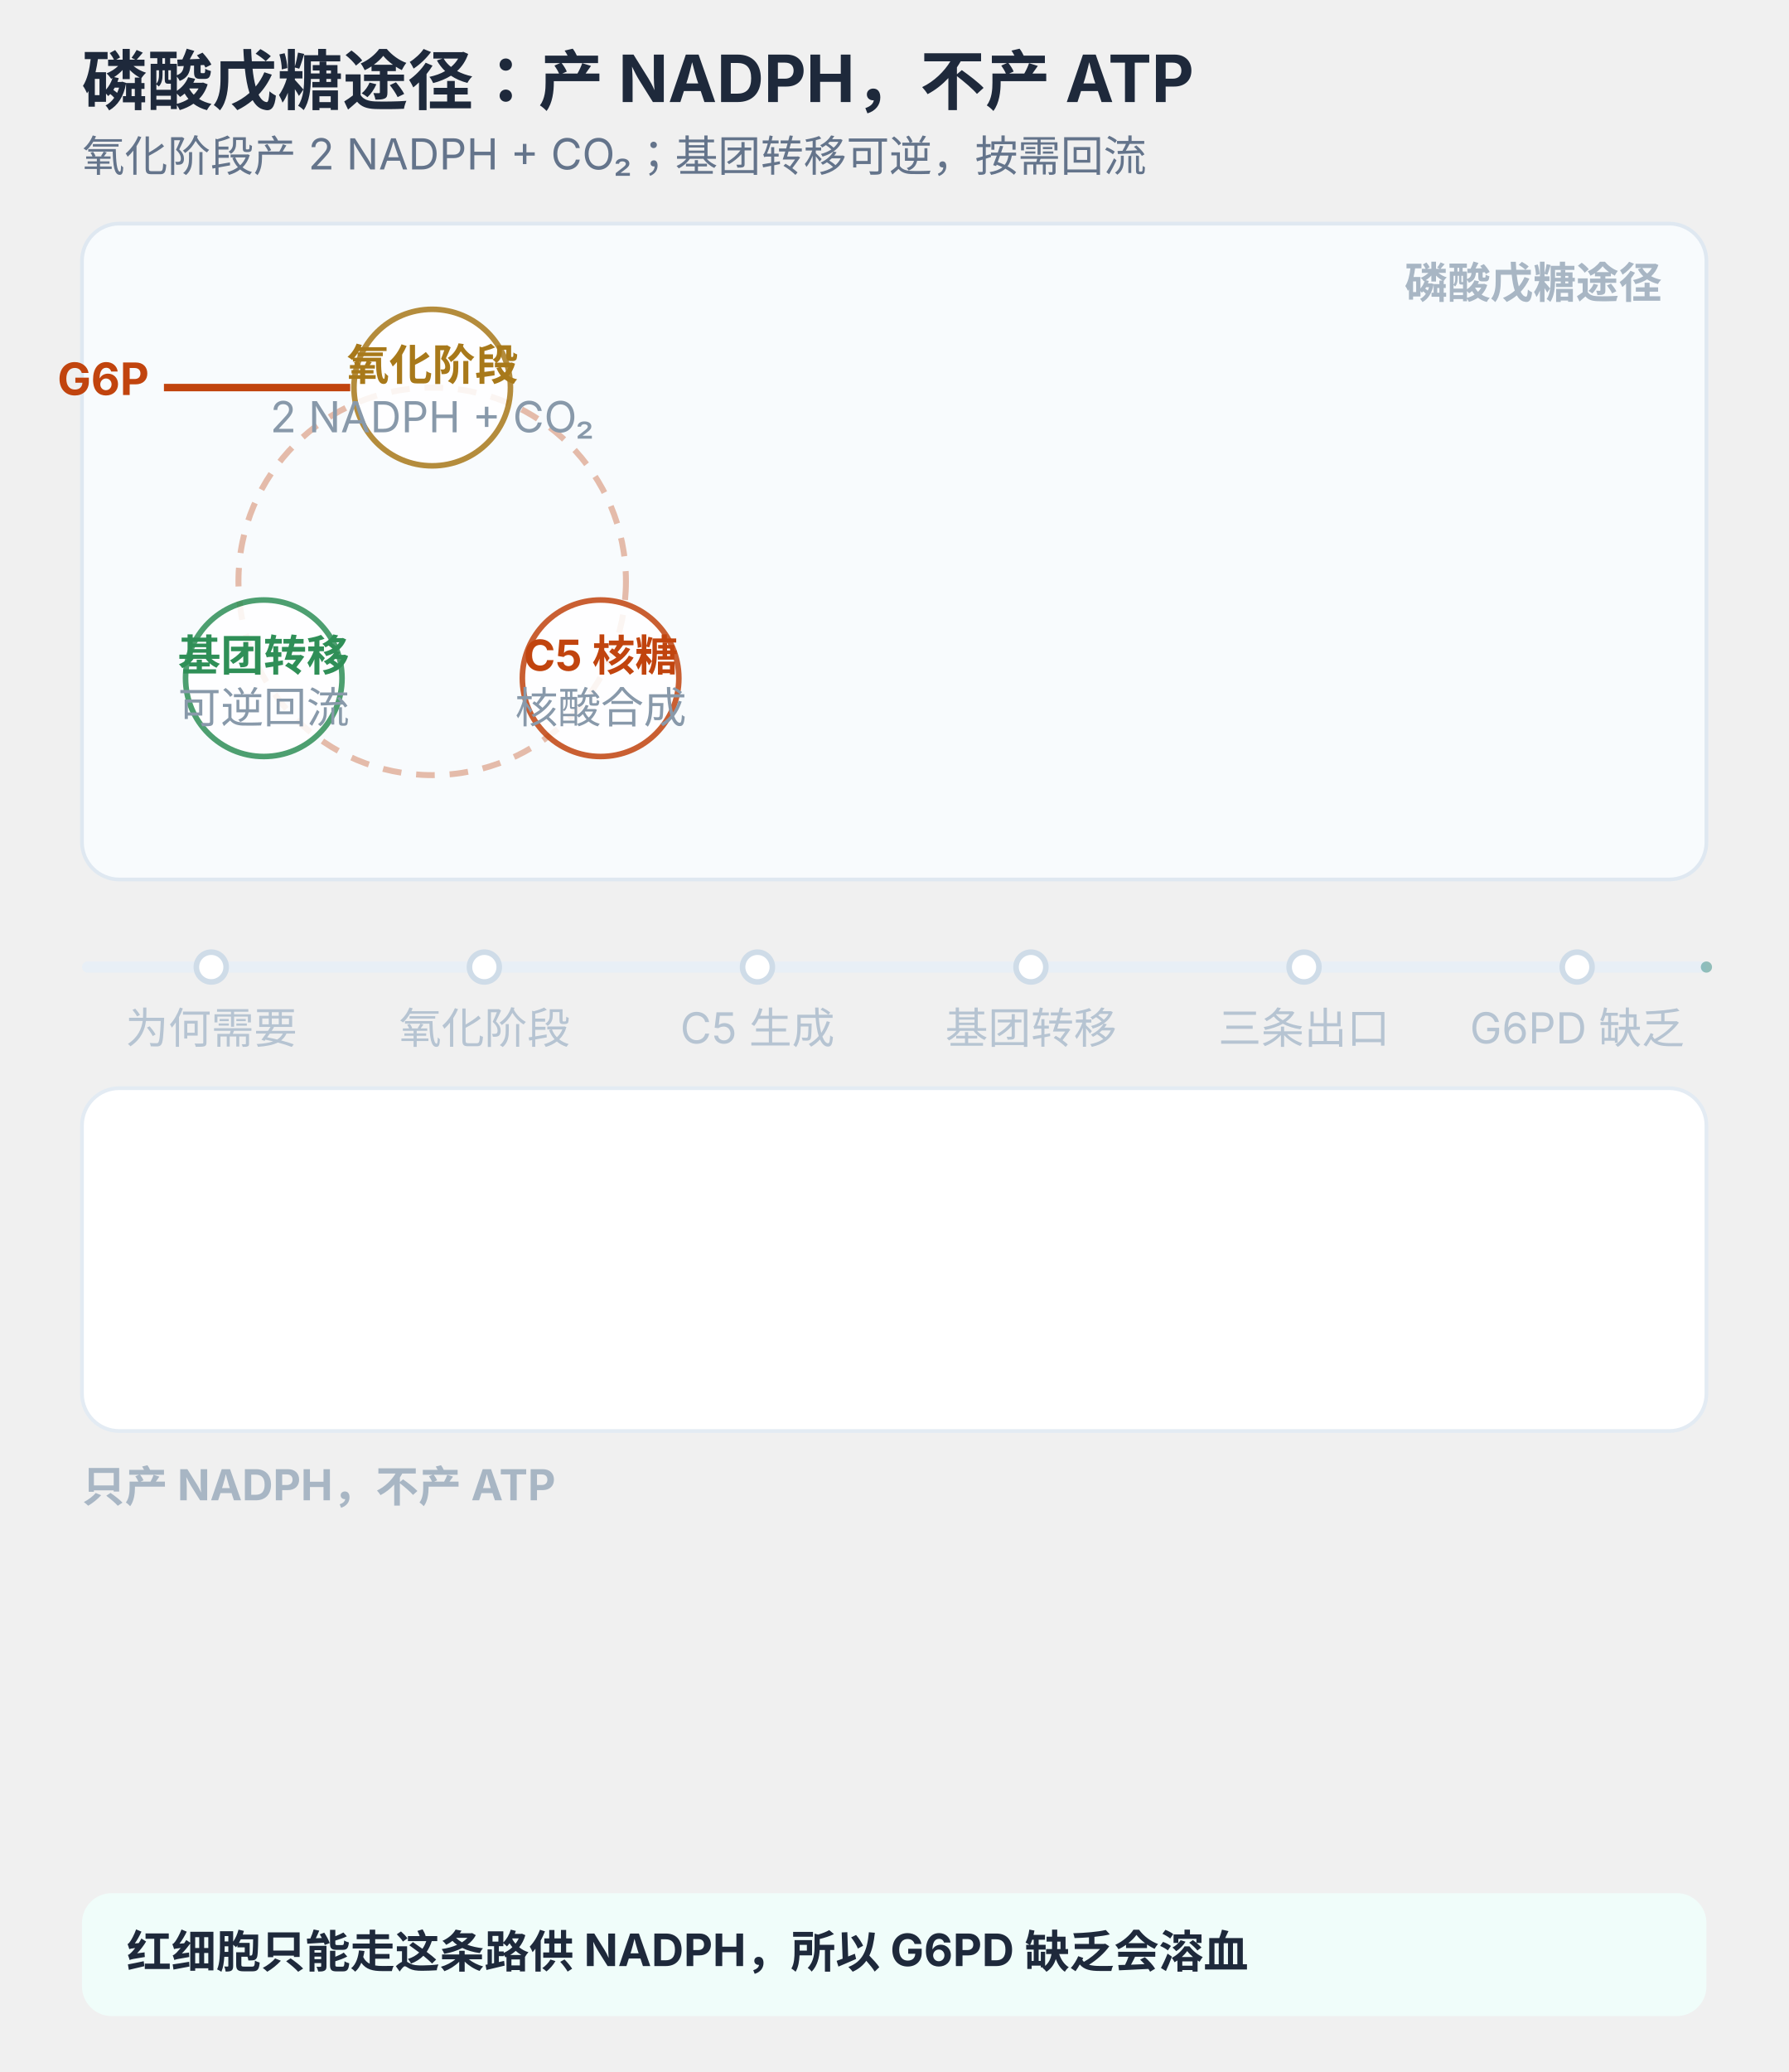
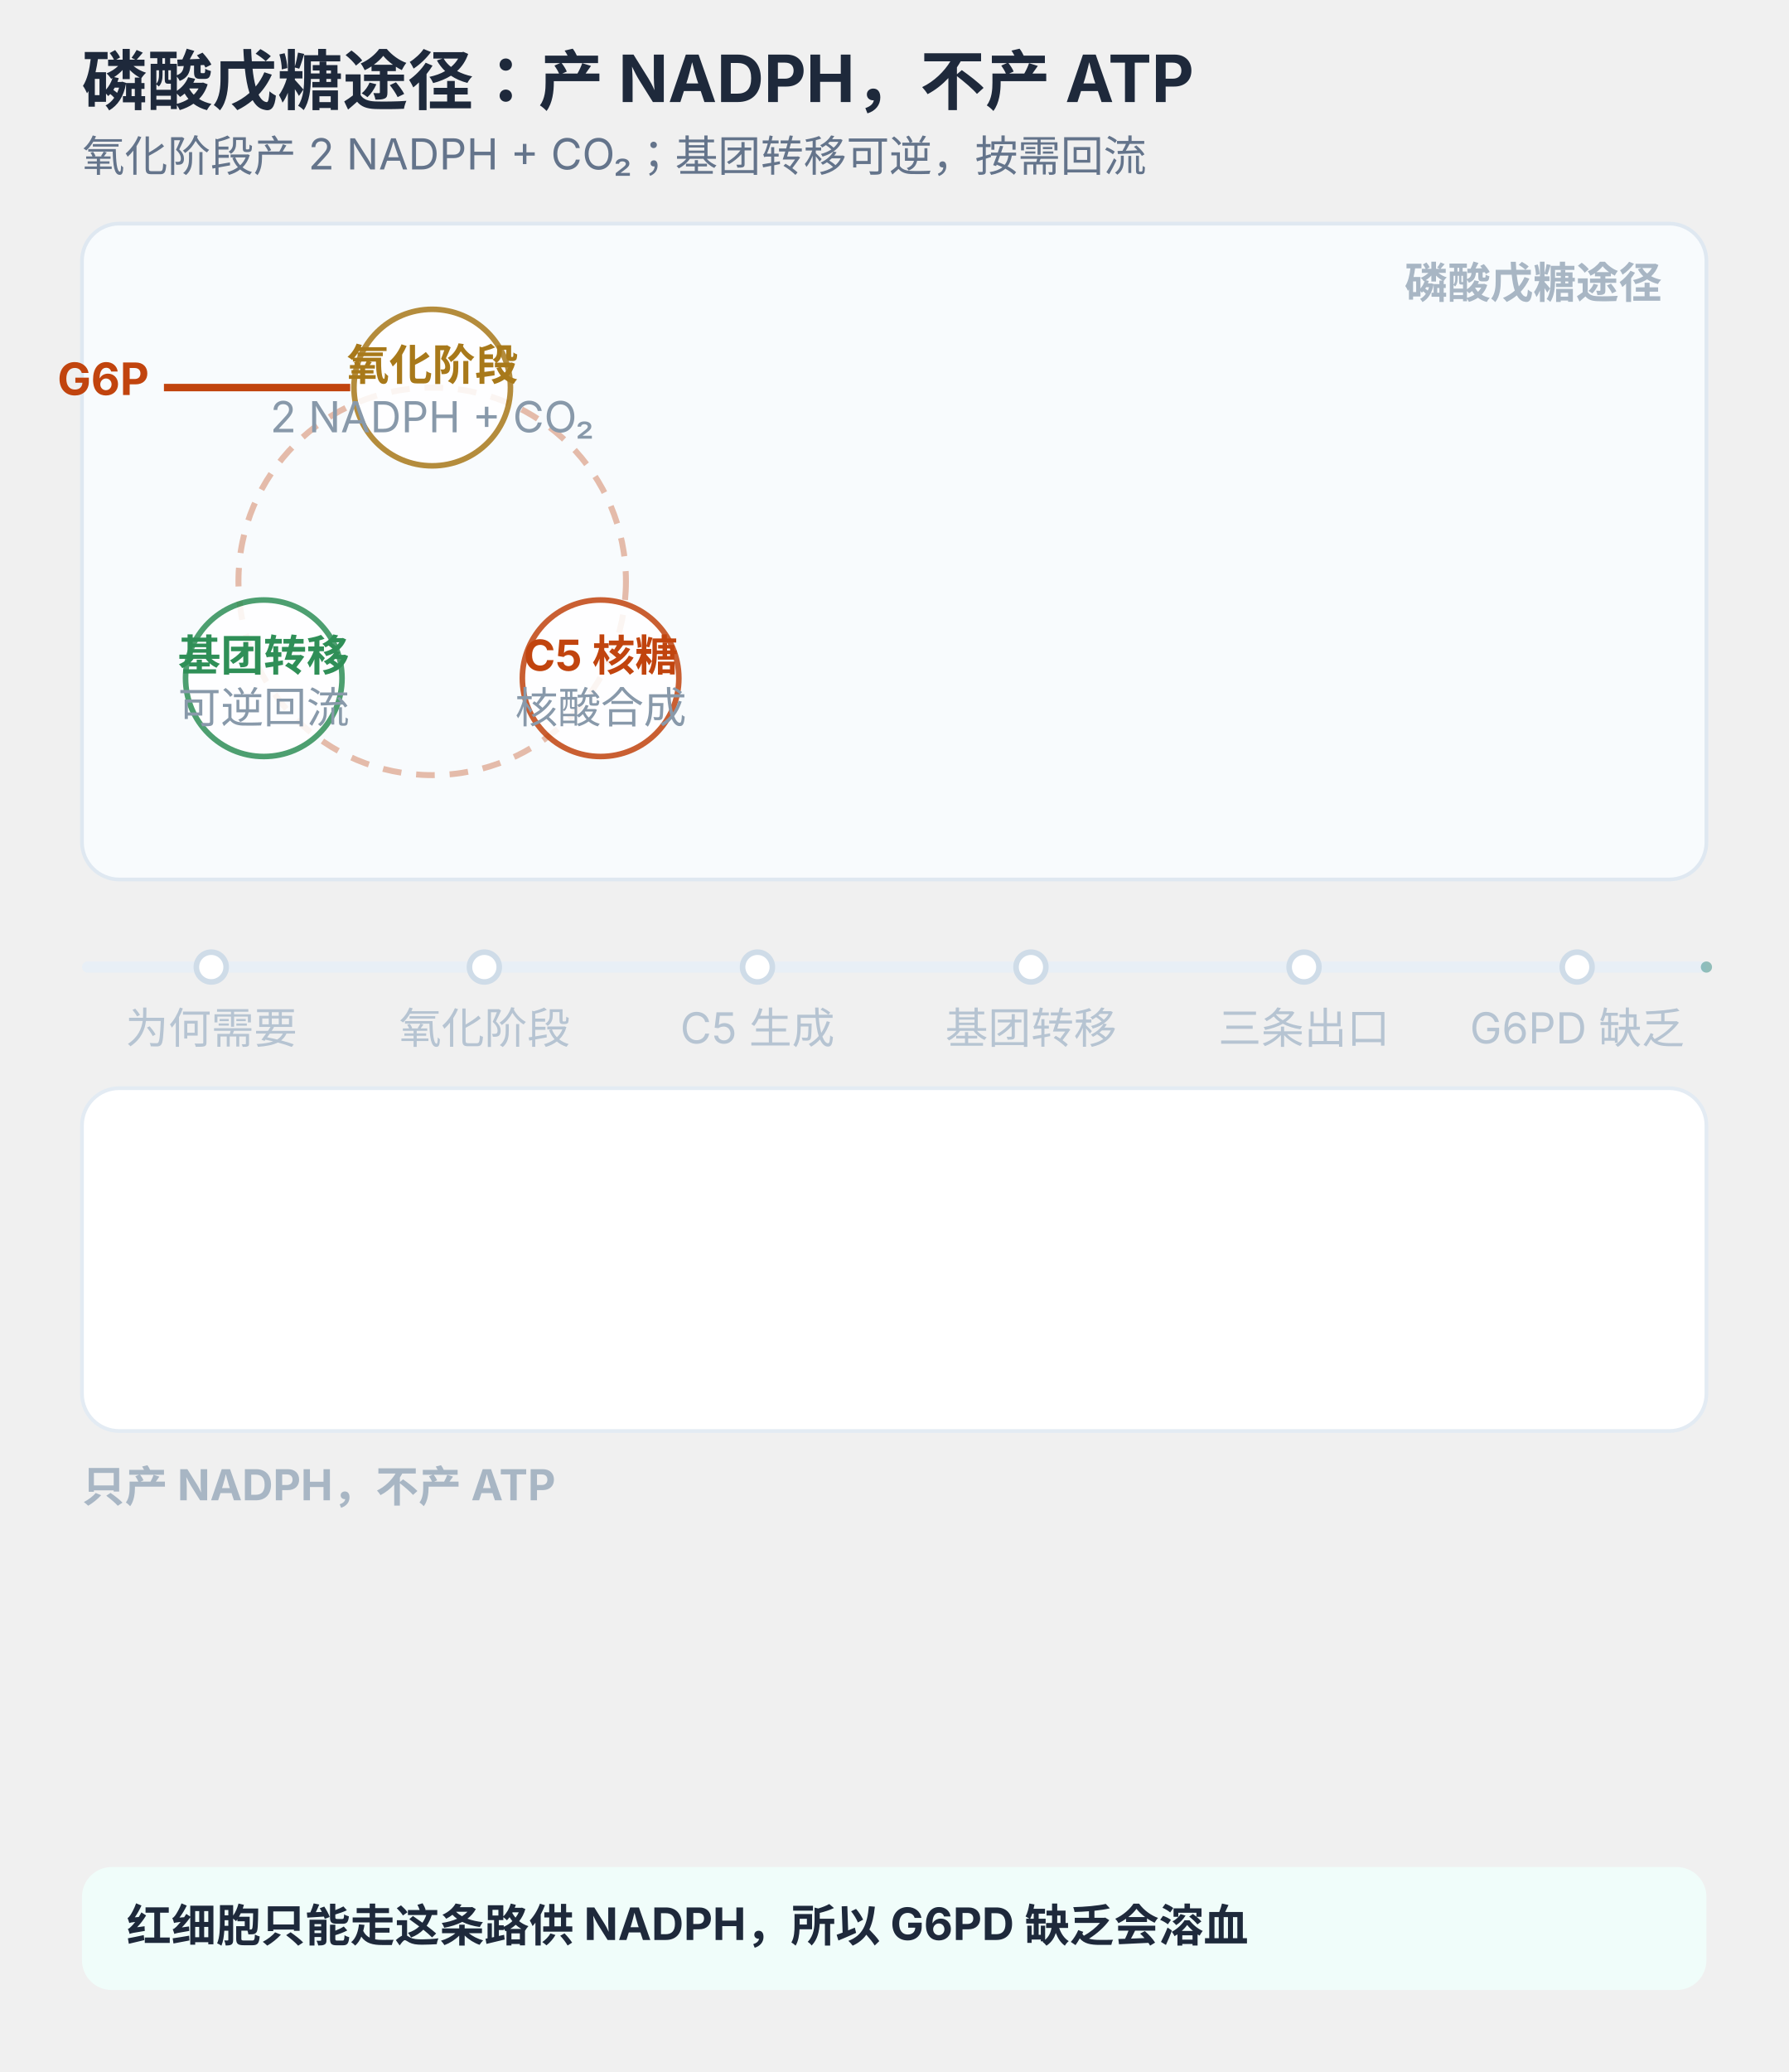
<svg xmlns="http://www.w3.org/2000/svg" viewBox="0 0 480 556" role="img" aria-labelledby="ft fd" style="background:#ffffff">
  <text x="22" y="28" font-size="17.5" font-weight="700" fill="#1e293b" font-family="-apple-system,'PingFang SC','Microsoft YaHei',sans-serif">磷酸戊糖途径：产 NADPH，不产 ATP</text>
  <text x="22" y="46" font-size="11.5" fill="#64748b" font-family="-apple-system,'PingFang SC','Microsoft YaHei',sans-serif">氧化阶段产 2 NADPH + CO₂；基团转移可逆，按需回流</text>
  <rect x="22" y="60" width="436" height="176" rx="10" fill="#f8fbfd" stroke="#dfe8f1" stroke-width="1" />
  <circle cx="116" cy="156" r="52" fill="none" stroke="#c1440e" stroke-width="1.6" opacity="0.35" stroke-dasharray="5 4" />
  <circle cx="116.0" cy="104.0" r="21" fill="#ffffff" stroke="#a8791a" stroke-width="1.5" opacity="0.85" />
  <text x="116" y="102" font-size="11.5" fill="#a8791a" font-weight="700" text-anchor="middle" font-family="-apple-system,'PingFang SC','Microsoft YaHei',sans-serif">氧化阶段</text>
  <text x="116" y="116" font-size="11.5" fill="#8899aa" font-weight="400" text-anchor="middle" font-family="-apple-system,'PingFang SC','Microsoft YaHei',sans-serif">2 NADPH + CO₂</text>
  <g opacity="0">
    <animate attributeName="opacity" values="0;0;1;1;0;0" keyTimes="0;0.15;0.151;0.31;0.311;1" dur="11.4s" repeatCount="indefinite" />
    <circle cx="116.0" cy="104.0" r="21" fill="#a8791a" opacity="0.12" />
    <circle cx="116.0" cy="104.0" r="21" fill="none" stroke="#a8791a" stroke-width="2.2" />
  </g>
  <circle cx="161.2" cy="182.0" r="21" fill="#ffffff" stroke="#c1440e" stroke-width="1.5" opacity="0.85" />
  <text x="161.24" y="180.0" font-size="11.5" fill="#c1440e" font-weight="700" text-anchor="middle" font-family="-apple-system,'PingFang SC','Microsoft YaHei',sans-serif">C5 核糖</text>
  <text x="161.24" y="194.0" font-size="11.5" fill="#8899aa" font-weight="400" text-anchor="middle" font-family="-apple-system,'PingFang SC','Microsoft YaHei',sans-serif">核酸合成</text>
  <g opacity="0">
    <animate attributeName="opacity" values="0;0;1;1;0;0" keyTimes="0;0.31;0.311;0.47;0.471;1" dur="11.4s" repeatCount="indefinite" />
    <circle cx="161.2" cy="182.0" r="21" fill="#c1440e" opacity="0.12" />
    <circle cx="161.2" cy="182.0" r="21" fill="none" stroke="#c1440e" stroke-width="2.2" />
  </g>
  <circle cx="70.8" cy="182.0" r="21" fill="#ffffff" stroke="#2f8f57" stroke-width="1.5" opacity="0.85" />
  <text x="70.76" y="180.0" font-size="11.5" fill="#2f8f57" font-weight="700" text-anchor="middle" font-family="-apple-system,'PingFang SC','Microsoft YaHei',sans-serif">基团转移</text>
  <text x="70.76" y="194.0" font-size="11.5" fill="#8899aa" font-weight="400" text-anchor="middle" font-family="-apple-system,'PingFang SC','Microsoft YaHei',sans-serif">可逆回流</text>
  <g opacity="0">
    <animate attributeName="opacity" values="0;0;1;1;0;0" keyTimes="0;0.47;0.471;0.635;0.636;1" dur="11.4s" repeatCount="indefinite" />
    <circle cx="70.8" cy="182.0" r="21" fill="#2f8f57" opacity="0.12" />
    <circle cx="70.8" cy="182.0" r="21" fill="none" stroke="#2f8f57" stroke-width="2.2" />
  </g>
  <text x="40" y="106" font-size="12" fill="#c1440e" font-weight="700" text-anchor="end" font-family="-apple-system,'PingFang SC','Microsoft YaHei',sans-serif">G6P</text>
  <path d="M44,104 H94" stroke="#c1440e" stroke-width="2" />
  <g opacity="0">
    <animate attributeName="opacity" values="0;0;1;1;0;0" keyTimes="0;0.15;0.151;0.31;0.311;1" dur="11.4s" repeatCount="indefinite" />
    <text x="146" y="88" font-size="11.5" fill="#a8791a" font-weight="700" text-anchor="start" font-family="-apple-system,'PingFang SC','Microsoft YaHei',sans-serif">G6PD 限速</text>
    <text x="198" y="110" font-size="11.5" fill="#a8791a" font-weight="700" text-anchor="start" font-family="-apple-system,'PingFang SC','Microsoft YaHei',sans-serif">NADPH ×2</text>
    <circle cx="186" cy="104" r="4" fill="#a8791a" />
  </g>
  <g opacity="0">
    <animate attributeName="opacity" values="0;0;1;1;0;0" keyTimes="0;0.47;0.471;0.635;0.636;1" dur="11.4s" repeatCount="indefinite" />
    <path d="M70.8,182.0 Q116,236.0 161.2,182.0" fill="none" stroke="#2f8f57" stroke-width="2" stroke-dasharray="4 3" />
    <text x="116" y="252" font-size="11.5" fill="#2f8f57" font-weight="700" text-anchor="middle" font-family="-apple-system,'PingFang SC','Microsoft YaHei',sans-serif">C5 骨架可逆重组</text>
  </g>
  <g opacity="0">
    <animate attributeName="opacity" values="0;0;1;1;0;0" keyTimes="0;0.635;0.636;0.815;0.816;1" dur="11.4s" repeatCount="indefinite" />
    <rect x="252" y="118" width="200" height="76" rx="8" fill="#dbe7f5" opacity="0.5" />
    <text x="262" y="136" font-size="11.5" fill="#2c5f9e" font-weight="700" text-anchor="start" font-family="-apple-system,'PingFang SC','Microsoft YaHei',sans-serif">三条出口：</text>
    <text x="262" y="154" font-size="11.5" fill="#6b7c8d" font-weight="400" text-anchor="start" font-family="-apple-system,'PingFang SC','Microsoft YaHei',sans-serif">要核糖 → 停在 C5</text>
    <text x="262" y="170" font-size="11.5" fill="#6b7c8d" font-weight="400" text-anchor="start" font-family="-apple-system,'PingFang SC','Microsoft YaHei',sans-serif">要 NADPH → 氧化到底</text>
    <text x="262" y="186" font-size="11.5" fill="#6b7c8d" font-weight="400" text-anchor="start" font-family="-apple-system,'PingFang SC','Microsoft YaHei',sans-serif">都要 → 部分循环回流</text>
  </g>
  <g opacity="0">
    <animate attributeName="opacity" values="0;0;1;1" keyTimes="0;0.815;0.816;1" dur="11.4s" repeatCount="indefinite" />
    <rect x="252" y="202" width="200" height="34" rx="8" fill="#fde8dd" />
    <text x="262" y="216" font-size="11.5" fill="#c1440e" font-weight="700" text-anchor="start" font-family="-apple-system,'PingFang SC','Microsoft YaHei',sans-serif">G6PD 缺乏 → NADPH↓</text>
    <text x="262" y="230" font-size="11.5" fill="#c1440e" font-weight="700" text-anchor="start" font-family="-apple-system,'PingFang SC','Microsoft YaHei',sans-serif">→ 溶血（蚕豆病）</text>
  </g>
  <text x="446" y="80" font-size="11.5" fill="#a8b6c4" font-weight="700" text-anchor="end" font-family="-apple-system,'PingFang SC','Microsoft YaHei',sans-serif">磷酸戊糖途径</text>
  <rect x="22" y="258" width="436" height="3" rx="1.5" fill="#e8eff6" />
  <path d="M22,259.5 H458" stroke="#0f766e" stroke-width="3" stroke-linecap="round" opacity="0.42" stroke-dasharray="436" stroke-dashoffset="436">
    <animate attributeName="stroke-dashoffset" values="436;0" keyTimes="0;1" dur="11.4s" repeatCount="indefinite" />
  </path>
  <circle cx="56.7" cy="259.5" r="4" fill="#ffffff" stroke="#cfdce8" stroke-width="1.5" />
  <g opacity="0">
    <animate attributeName="opacity" values="1;1;0;0" keyTimes="0;0.15;0.151;1" dur="11.4s" repeatCount="indefinite" />
    <circle cx="56.7" cy="259.5" r="5.5" fill="#0f766e" />
  </g>
  <g opacity="1">
    <animate attributeName="opacity" values="0.0;0.0;1.0;1.0" keyTimes="0;0.15;0.151;1" dur="11.4s" repeatCount="indefinite" />
    <text x="56.7" y="280" text-anchor="middle" font-size="11.5" fill="#b6c4d2" font-family="-apple-system,'PingFang SC','Microsoft YaHei',sans-serif">为何需要</text>
  </g>
  <g opacity="0">
    <animate attributeName="opacity" values="1;1;0;0" keyTimes="0;0.15;0.151;1" dur="11.4s" repeatCount="indefinite" />
    <text x="56.7" y="280" text-anchor="middle" font-size="11.5" font-weight="700" fill="#0f766e" font-family="-apple-system,'PingFang SC','Microsoft YaHei',sans-serif">为何需要</text>
  </g>
  <circle cx="130.0" cy="259.5" r="4" fill="#ffffff" stroke="#cfdce8" stroke-width="1.5" />
  <g opacity="0">
    <animate attributeName="opacity" values="0;0;1;1;0;0" keyTimes="0;0.15;0.151;0.31;0.311;1" dur="11.4s" repeatCount="indefinite" />
    <circle cx="130.0" cy="259.5" r="5.5" fill="#a8791a" />
  </g>
  <g opacity="1">
    <animate attributeName="opacity" values="1.0;1.0;0.0;0.0;1.0;1.0" keyTimes="0;0.15;0.151;0.31;0.311;1" dur="11.4s" repeatCount="indefinite" />
    <text x="130.0" y="280" text-anchor="middle" font-size="11.5" fill="#b6c4d2" font-family="-apple-system,'PingFang SC','Microsoft YaHei',sans-serif">氧化阶段</text>
  </g>
  <g opacity="0">
    <animate attributeName="opacity" values="0;0;1;1;0;0" keyTimes="0;0.15;0.151;0.31;0.311;1" dur="11.4s" repeatCount="indefinite" />
    <text x="130.0" y="280" text-anchor="middle" font-size="11.5" font-weight="700" fill="#a8791a" font-family="-apple-system,'PingFang SC','Microsoft YaHei',sans-serif">氧化阶段</text>
  </g>
  <circle cx="203.3" cy="259.5" r="4" fill="#ffffff" stroke="#cfdce8" stroke-width="1.5" />
  <g opacity="0">
    <animate attributeName="opacity" values="0;0;1;1;0;0" keyTimes="0;0.31;0.311;0.47;0.471;1" dur="11.4s" repeatCount="indefinite" />
    <circle cx="203.3" cy="259.5" r="5.5" fill="#c1440e" />
  </g>
  <g opacity="1">
    <animate attributeName="opacity" values="1.0;1.0;0.0;0.0;1.0;1.0" keyTimes="0;0.31;0.311;0.47;0.471;1" dur="11.4s" repeatCount="indefinite" />
    <text x="203.3" y="280" text-anchor="middle" font-size="11.5" fill="#b6c4d2" font-family="-apple-system,'PingFang SC','Microsoft YaHei',sans-serif">C5 生成</text>
  </g>
  <g opacity="0">
    <animate attributeName="opacity" values="0;0;1;1;0;0" keyTimes="0;0.31;0.311;0.47;0.471;1" dur="11.4s" repeatCount="indefinite" />
    <text x="203.3" y="280" text-anchor="middle" font-size="11.5" font-weight="700" fill="#c1440e" font-family="-apple-system,'PingFang SC','Microsoft YaHei',sans-serif">C5 生成</text>
  </g>
  <circle cx="276.7" cy="259.5" r="4" fill="#ffffff" stroke="#cfdce8" stroke-width="1.5" />
  <g opacity="0">
    <animate attributeName="opacity" values="0;0;1;1;0;0" keyTimes="0;0.47;0.471;0.635;0.636;1" dur="11.4s" repeatCount="indefinite" />
    <circle cx="276.7" cy="259.5" r="5.5" fill="#2f8f57" />
  </g>
  <g opacity="1">
    <animate attributeName="opacity" values="1.0;1.0;0.0;0.0;1.0;1.0" keyTimes="0;0.47;0.471;0.635;0.636;1" dur="11.4s" repeatCount="indefinite" />
    <text x="276.7" y="280" text-anchor="middle" font-size="11.5" fill="#b6c4d2" font-family="-apple-system,'PingFang SC','Microsoft YaHei',sans-serif">基团转移</text>
  </g>
  <g opacity="0">
    <animate attributeName="opacity" values="0;0;1;1;0;0" keyTimes="0;0.47;0.471;0.635;0.636;1" dur="11.4s" repeatCount="indefinite" />
    <text x="276.7" y="280" text-anchor="middle" font-size="11.5" font-weight="700" fill="#2f8f57" font-family="-apple-system,'PingFang SC','Microsoft YaHei',sans-serif">基团转移</text>
  </g>
  <circle cx="350.0" cy="259.5" r="4" fill="#ffffff" stroke="#cfdce8" stroke-width="1.5" />
  <g opacity="0">
    <animate attributeName="opacity" values="0;0;1;1;0;0" keyTimes="0;0.635;0.636;0.815;0.816;1" dur="11.4s" repeatCount="indefinite" />
    <circle cx="350.0" cy="259.5" r="5.5" fill="#2c5f9e" />
  </g>
  <g opacity="1">
    <animate attributeName="opacity" values="1.0;1.0;0.0;0.0;1.0;1.0" keyTimes="0;0.635;0.636;0.815;0.816;1" dur="11.4s" repeatCount="indefinite" />
    <text x="350.0" y="280" text-anchor="middle" font-size="11.5" fill="#b6c4d2" font-family="-apple-system,'PingFang SC','Microsoft YaHei',sans-serif">三条出口</text>
  </g>
  <g opacity="0">
    <animate attributeName="opacity" values="0;0;1;1;0;0" keyTimes="0;0.635;0.636;0.815;0.816;1" dur="11.4s" repeatCount="indefinite" />
    <text x="350.0" y="280" text-anchor="middle" font-size="11.5" font-weight="700" fill="#2c5f9e" font-family="-apple-system,'PingFang SC','Microsoft YaHei',sans-serif">三条出口</text>
  </g>
  <circle cx="423.3" cy="259.5" r="4" fill="#ffffff" stroke="#cfdce8" stroke-width="1.5" />
  <g opacity="0">
    <animate attributeName="opacity" values="0;0;1;1" keyTimes="0;0.815;0.816;1" dur="11.4s" repeatCount="indefinite" />
    <circle cx="423.3" cy="259.5" r="5.5" fill="#c1440e" />
  </g>
  <g opacity="1">
    <animate attributeName="opacity" values="1.0;1.0;0.0;0.0" keyTimes="0;0.815;0.816;1" dur="11.4s" repeatCount="indefinite" />
    <text x="423.3" y="280" text-anchor="middle" font-size="11.5" fill="#b6c4d2" font-family="-apple-system,'PingFang SC','Microsoft YaHei',sans-serif">G6PD 缺乏</text>
  </g>
  <g opacity="0">
    <animate attributeName="opacity" values="0;0;1;1" keyTimes="0;0.815;0.816;1" dur="11.4s" repeatCount="indefinite" />
    <text x="423.3" y="280" text-anchor="middle" font-size="11.5" font-weight="700" fill="#c1440e" font-family="-apple-system,'PingFang SC','Microsoft YaHei',sans-serif">G6PD 缺乏</text>
  </g>
  <rect x="22" y="292" width="436" height="92" rx="10" fill="#ffffff" stroke="#e3ebf3" stroke-width="1" />
  <g opacity="0">
    <animate attributeName="opacity" values="1;1;0;0" keyTimes="0;0.15;0.151;1" dur="11.4s" repeatCount="indefinite" />
    <rect x="22" y="293" width="3" height="90" fill="#0f766e" opacity="0.85" />
    <text x="40" y="318" font-size="11.5" fill="#a8b6c4" font-weight="700" font-family="-apple-system,'PingFang SC','Microsoft YaHei',sans-serif">因为</text>
    <text x="78" y="318" font-size="12.5" fill="#6b7c8d" font-family="-apple-system,'PingFang SC','Microsoft YaHei',sans-serif">脂肪酸合成、胆固醇合成与抗氧化都需要 NADPH</text>
    <text x="40" y="354" font-size="11.5" fill="#0f766e" font-weight="700" font-family="-apple-system,'PingFang SC','Microsoft YaHei',sans-serif">所以</text>
    <text x="78" y="354" font-size="14.5" fill="#0f766e" font-weight="700" font-family="-apple-system,'PingFang SC','Microsoft YaHei',sans-serif">糖酵解只产 NADH，不产 NADPH —— 所以要另一条路</text>
  </g>
  <g opacity="0">
    <animate attributeName="opacity" values="0;0;1;1;0;0" keyTimes="0;0.15;0.151;0.31;0.311;1" dur="11.4s" repeatCount="indefinite" />
    <rect x="22" y="293" width="3" height="90" fill="#a8791a" opacity="0.85" />
    <text x="40" y="318" font-size="11.5" fill="#a8b6c4" font-weight="700" font-family="-apple-system,'PingFang SC','Microsoft YaHei',sans-serif">因为</text>
    <text x="78" y="318" font-size="12.5" fill="#6b7c8d" font-family="-apple-system,'PingFang SC','Microsoft YaHei',sans-serif">G6P 脱氢生成 6-磷酸葡糖酸内酯，再脱氢脱羧</text>
    <text x="40" y="354" font-size="11.5" fill="#a8791a" font-weight="700" font-family="-apple-system,'PingFang SC','Microsoft YaHei',sans-serif">所以</text>
    <text x="78" y="354" font-size="14.5" fill="#a8791a" font-weight="700" font-family="-apple-system,'PingFang SC','Microsoft YaHei',sans-serif">两步脱氢生成 2 个 NADPH，并放出 1 个 CO₂</text>
  </g>
  <g opacity="0">
    <animate attributeName="opacity" values="0;0;1;1;0;0" keyTimes="0;0.31;0.311;0.47;0.471;1" dur="11.4s" repeatCount="indefinite" />
    <rect x="22" y="293" width="3" height="90" fill="#c1440e" opacity="0.85" />
    <text x="40" y="318" font-size="11.5" fill="#a8b6c4" font-weight="700" font-family="-apple-system,'PingFang SC','Microsoft YaHei',sans-serif">因为</text>
    <text x="78" y="318" font-size="12.5" fill="#6b7c8d" font-family="-apple-system,'PingFang SC','Microsoft YaHei',sans-serif">产物是核酮糖-5-磷酸，异构化为核糖-5-磷酸</text>
    <text x="40" y="354" font-size="11.5" fill="#c1440e" font-weight="700" font-family="-apple-system,'PingFang SC','Microsoft YaHei',sans-serif">所以</text>
    <text x="78" y="354" font-size="14.5" fill="#c1440e" font-weight="700" font-family="-apple-system,'PingFang SC','Microsoft YaHei',sans-serif">核酸合成需要核糖-5-磷酸；不可逆的是前面氧化脱羧</text>
  </g>
  <g opacity="0">
    <animate attributeName="opacity" values="0;0;1;1;0;0" keyTimes="0;0.47;0.471;0.635;0.636;1" dur="11.4s" repeatCount="indefinite" />
    <rect x="22" y="293" width="3" height="90" fill="#2f8f57" opacity="0.85" />
    <text x="40" y="318" font-size="11.5" fill="#a8b6c4" font-weight="700" font-family="-apple-system,'PingFang SC','Microsoft YaHei',sans-serif">因为</text>
    <text x="78" y="318" font-size="12.5" fill="#6b7c8d" font-family="-apple-system,'PingFang SC','Microsoft YaHei',sans-serif">转酮醇酶、转醛醇酶把 C5 重新组合</text>
    <text x="40" y="354" font-size="11.5" fill="#2f8f57" font-weight="700" font-family="-apple-system,'PingFang SC','Microsoft YaHei',sans-serif">所以</text>
    <text x="78" y="354" font-size="14.5" fill="#2f8f57" font-weight="700" font-family="-apple-system,'PingFang SC','Microsoft YaHei',sans-serif">可逆！所以碳骨架能按需要回流量</text>
  </g>
  <g opacity="0">
    <animate attributeName="opacity" values="0;0;1;1;0;0" keyTimes="0;0.635;0.636;0.815;0.816;1" dur="11.4s" repeatCount="indefinite" />
    <rect x="22" y="293" width="3" height="90" fill="#2c5f9e" opacity="0.85" />
    <text x="40" y="318" font-size="11.5" fill="#a8b6c4" font-weight="700" font-family="-apple-system,'PingFang SC','Microsoft YaHei',sans-serif">因为</text>
    <text x="78" y="318" font-size="12.5" fill="#6b7c8d" font-family="-apple-system,'PingFang SC','Microsoft YaHei',sans-serif">需要核糖→走 C5；需要 NADPH→氧化到底；两者都要→部分循环</text>
    <text x="40" y="354" font-size="11.5" fill="#2c5f9e" font-weight="700" font-family="-apple-system,'PingFang SC','Microsoft YaHei',sans-serif">所以</text>
    <text x="78" y="354" font-size="14.5" fill="#2c5f9e" font-weight="700" font-family="-apple-system,'PingFang SC','Microsoft YaHei',sans-serif">代谢通量由需求决定，这是本途径的核心调节逻辑</text>
  </g>
  <g opacity="0">
    <animate attributeName="opacity" values="0;0;1;1" keyTimes="0;0.815;0.816;1" dur="11.4s" repeatCount="indefinite" />
    <rect x="22" y="293" width="3" height="90" fill="#c1440e" opacity="0.85" />
    <text x="40" y="318" font-size="11.5" fill="#a8b6c4" font-weight="700" font-family="-apple-system,'PingFang SC','Microsoft YaHei',sans-serif">因为</text>
    <text x="78" y="318" font-size="12.5" fill="#6b7c8d" font-family="-apple-system,'PingFang SC','Microsoft YaHei',sans-serif">G6PD 是限速酶，红细胞只能靠此途径供 NADPH</text>
    <text x="40" y="354" font-size="11.5" fill="#c1440e" font-weight="700" font-family="-apple-system,'PingFang SC','Microsoft YaHei',sans-serif">所以</text>
    <text x="78" y="354" font-size="14.5" fill="#c1440e" font-weight="700" font-family="-apple-system,'PingFang SC','Microsoft YaHei',sans-serif">NADPH 不足 → 谷胱甘肽还原不了 → 氧化损伤 → 溶血</text>
  </g>
  <text x="22" y="403" font-size="11.5" fill="#a8b6c4" font-weight="700" text-anchor="start" font-family="-apple-system,'PingFang SC','Microsoft YaHei',sans-serif">只产 NADPH，不产 ATP</text>
  <g opacity="0">
    <animate attributeName="opacity" values="0;0;1;1;0;0" keyTimes="0;0.15;0.151;0.31;0.311;1" dur="11.4s" repeatCount="indefinite" />
    <rect x="22" y="413" width="3" height="15" rx="1.5" fill="#a8791a" />
    <text x="34" y="424" font-size="12.5" fill="#a8791a" font-weight="700" text-anchor="start" font-family="-apple-system,'PingFang SC','Microsoft YaHei',sans-serif">氧化阶段</text>
    <text x="104" y="424" font-size="12" fill="#6b7c8d" font-weight="400" text-anchor="start" font-family="-apple-system,'PingFang SC','Microsoft YaHei',sans-serif">2 NADPH + 1 CO₂，不可逆</text>
  </g>
  <g opacity="0">
    <animate attributeName="opacity" values="0;0;1;1;0;0" keyTimes="0;0.31;0.311;0.47;0.471;1" dur="11.4s" repeatCount="indefinite" />
    <rect x="22" y="436" width="3" height="15" rx="1.5" fill="#c1440e" />
    <text x="34" y="447" font-size="12.5" fill="#c1440e" font-weight="700" text-anchor="start" font-family="-apple-system,'PingFang SC','Microsoft YaHei',sans-serif">C5</text>
    <text x="104" y="447" font-size="12" fill="#6b7c8d" font-weight="400" text-anchor="start" font-family="-apple-system,'PingFang SC','Microsoft YaHei',sans-serif">核糖-5-磷酸，供核酸合成</text>
  </g>
  <g opacity="0">
    <animate attributeName="opacity" values="0;0;1;1;0;0" keyTimes="0;0.47;0.471;0.635;0.636;1" dur="11.4s" repeatCount="indefinite" />
    <rect x="22" y="459" width="3" height="15" rx="1.5" fill="#2f8f57" />
    <text x="34" y="470" font-size="12.5" fill="#2f8f57" font-weight="700" text-anchor="start" font-family="-apple-system,'PingFang SC','Microsoft YaHei',sans-serif">基团转移</text>
    <text x="104" y="470" font-size="12" fill="#6b7c8d" font-weight="400" text-anchor="start" font-family="-apple-system,'PingFang SC','Microsoft YaHei',sans-serif">可逆，碳骨架按需回流</text>
  </g>
  <g opacity="0">
    <animate attributeName="opacity" values="0;0;1;1" keyTimes="0;0.815;0.816;1" dur="11.4s" repeatCount="indefinite" />
    <rect x="22" y="482" width="3" height="15" rx="1.5" fill="#c1440e" />
    <text x="34" y="493" font-size="12.5" fill="#c1440e" font-weight="700" text-anchor="start" font-family="-apple-system,'PingFang SC','Microsoft YaHei',sans-serif">G6PD</text>
    <text x="104" y="493" font-size="12" fill="#6b7c8d" font-weight="400" text-anchor="start" font-family="-apple-system,'PingFang SC','Microsoft YaHei',sans-serif">限速酶；缺乏 → 溶血</text>
  </g>
-   <rect x="22" y="508" width="436" height="33" rx="8" fill="#f0fdfa" />
-   <text x="34" y="528" font-size="12" fill="#1e293b" font-weight="700" text-anchor="start" font-family="-apple-system,'PingFang SC','Microsoft YaHei',sans-serif">红细胞只能走这条路供 NADPH，所以 G6PD 缺乏会溶血</text>
+   <rect x="22" y="501" width="436" height="33" rx="8" fill="#f0fdfa" />
+   <text x="34" y="521" font-size="12" fill="#1e293b" font-weight="700" text-anchor="start" font-family="-apple-system,'PingFang SC','Microsoft YaHei',sans-serif">红细胞只能走这条路供 NADPH，所以 G6PD 缺乏会溶血</text>
</svg>
